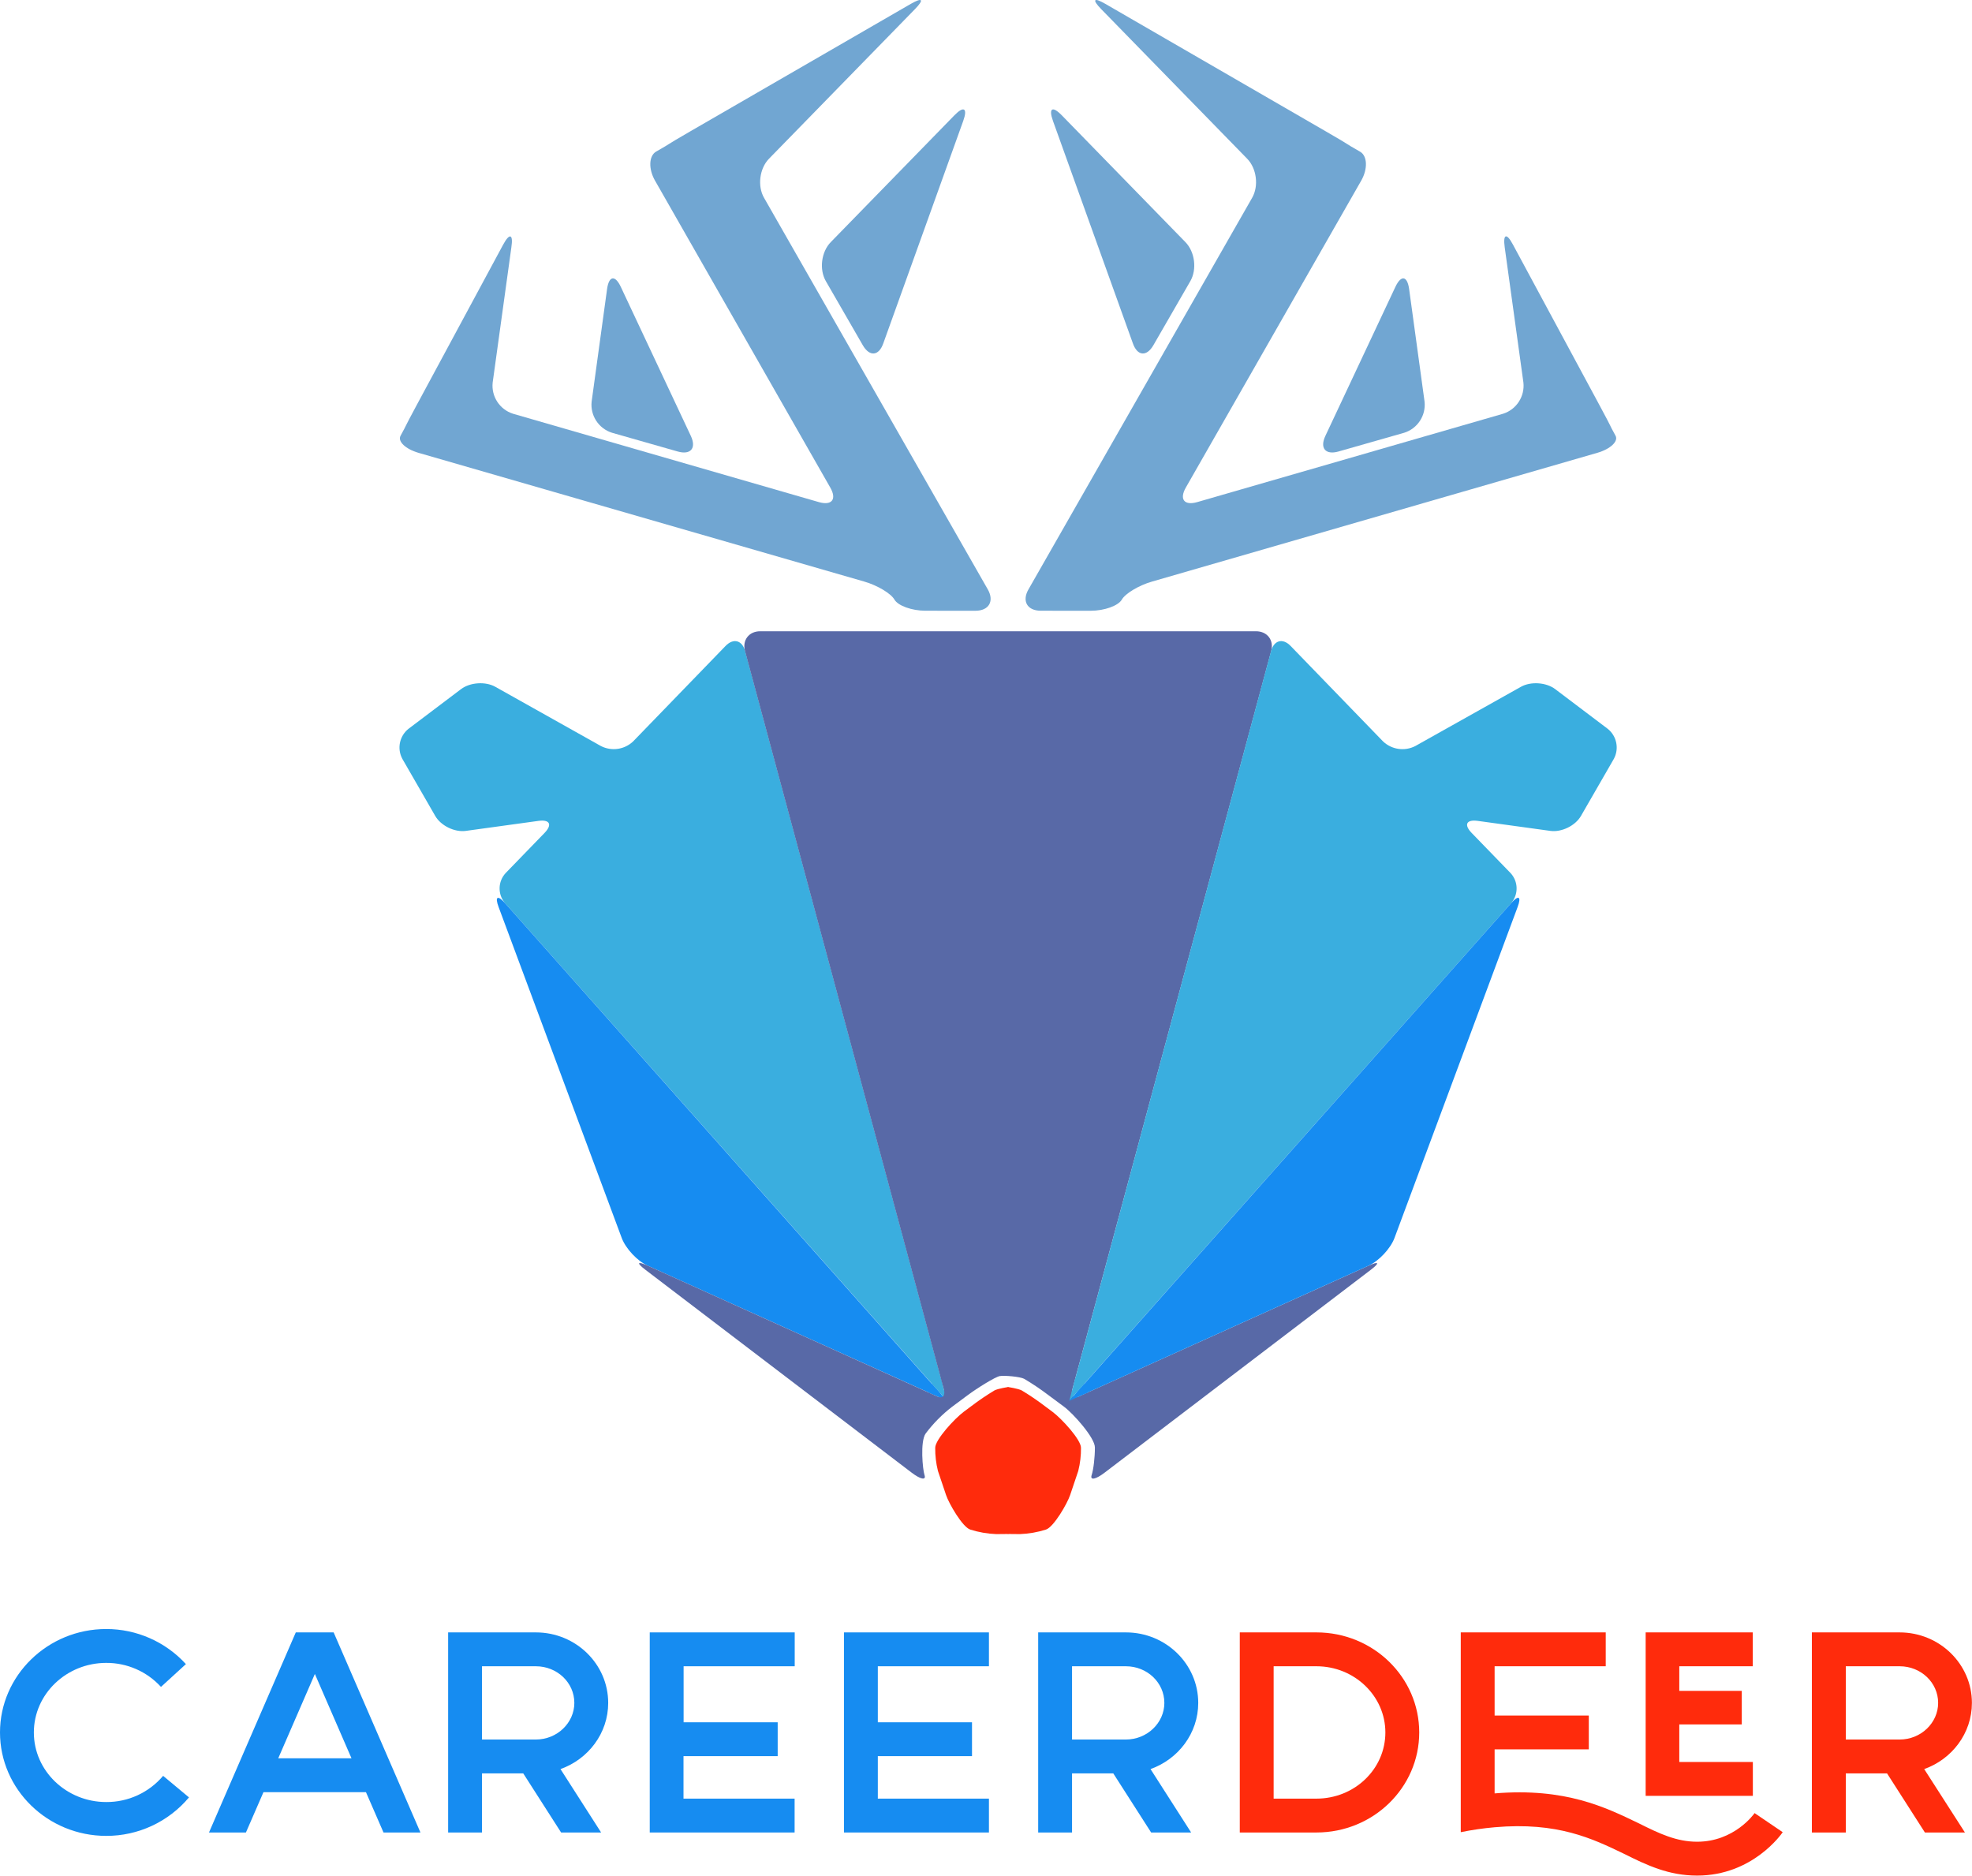
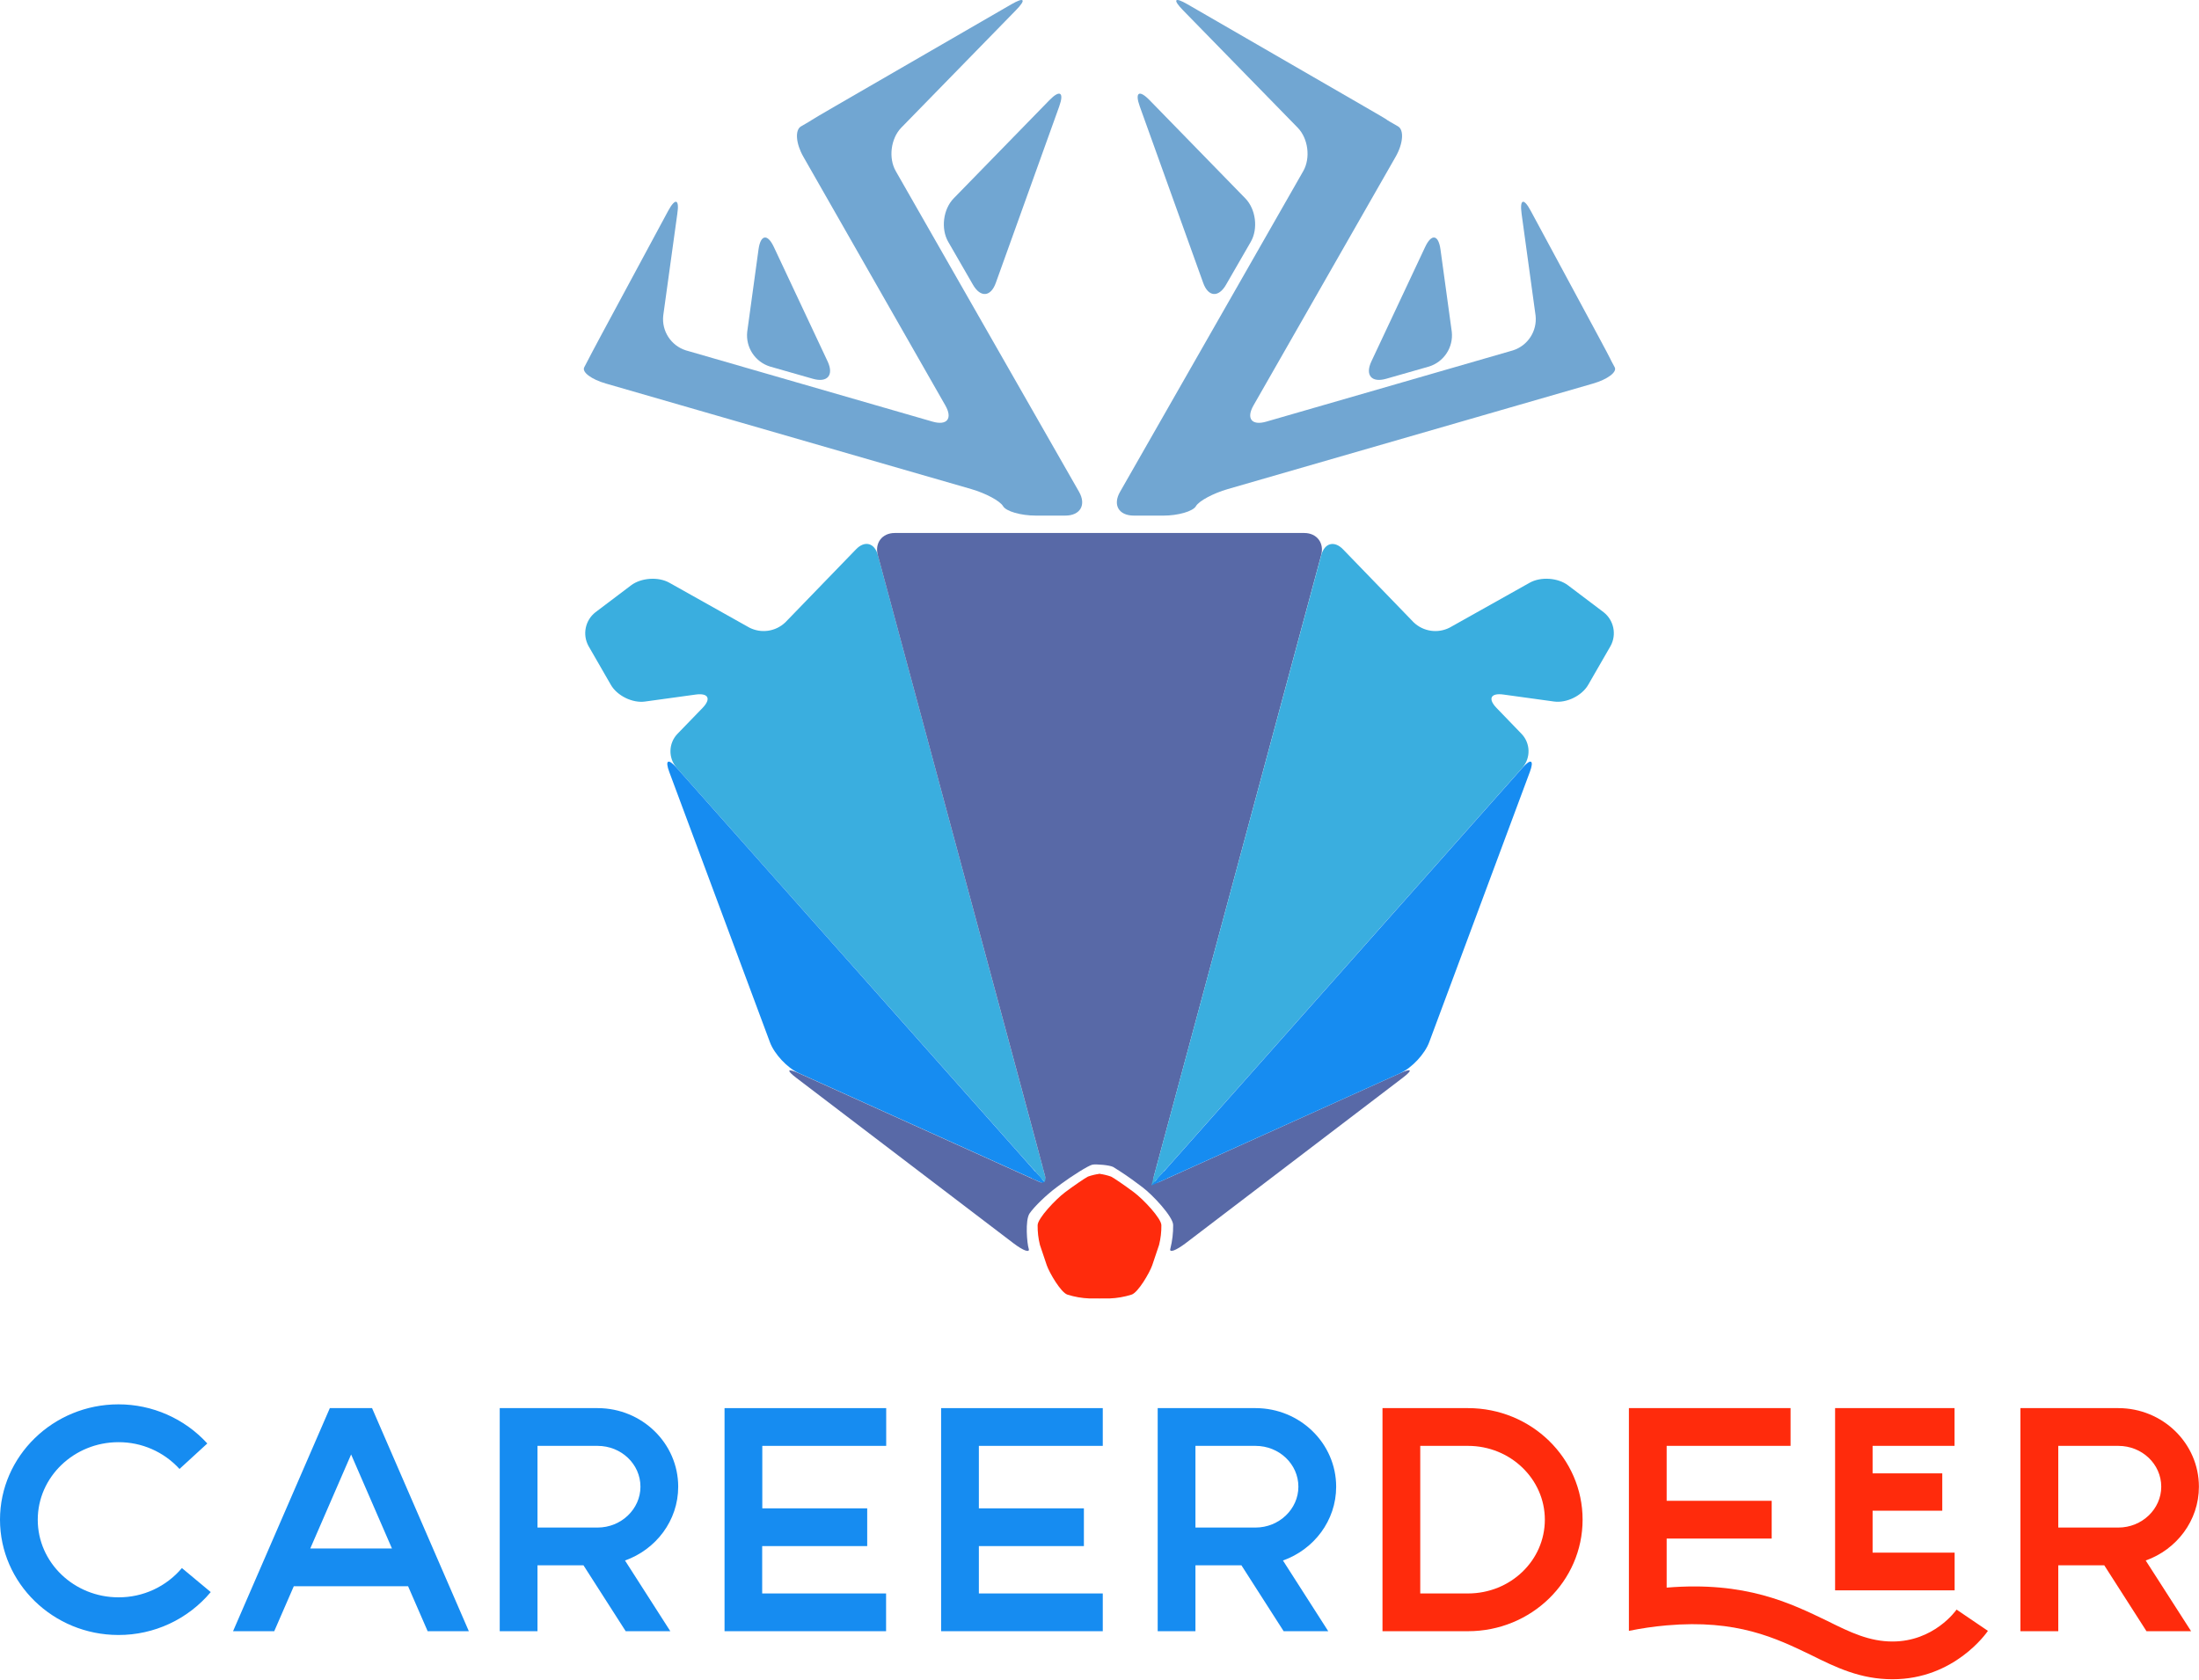
- <svg xmlns="http://www.w3.org/2000/svg" id="Layer_1" data-name="Layer 1" viewBox="0 0 961.04 913.94">
+ <svg xmlns="http://www.w3.org/2000/svg" id="Layer_1" data-name="Layer 1" viewBox="0 0 961.04 733.91">
  <defs>
    <style>.cls-1{fill:#3aaedf;}.cls-2{fill:#168cf1;}.cls-3{fill:#ff2b0c;}.cls-4{fill:#71a6d2;}.cls-5{fill:#5869a7;}</style>
  </defs>
-   <polygon class="cls-1" points="458.47 671.45 454.48 674.61 461.48 682.61 458.47 671.45" />
-   <polygon class="cls-2" points="454.13 674.33 461.48 682.61 452.32 678.47 454.13 674.33" />
-   <path class="cls-3" d="M491.4,675.85s.08,4.5.08,10v51.63c0,5.5,0,10-.08,10l-5.88.06a47.75,47.75,0,0,1-12.69-2.21c-3.79-1.25-10.36-12.62-11.78-16.84l-3.95-11.73a44.22,44.22,0,0,1-1.33-11.28c0-4,9.49-14.27,13.91-17.55l3.79-2.82a124.14,124.14,0,0,1,11.21-7.6C486.44,676.62,491.35,675.85,491.4,675.85Z" />
-   <path class="cls-4" d="M451,297.6c-6.6,0-13.39-2.44-15.1-5.43s-8.29-6.92-14.63-8.76L204,220.67c-6.34-1.83-10.3-5.57-8.8-8.32s2.68-5,2.63-5,2.46-4.8,5.59-10.61l41.79-77.53c3.13-5.81,5-5.21,4,1.32l-9.11,65.89A14.32,14.32,0,0,0,250,201.6l149.05,43.06c6.34,1.83,8.85-1.36,5.57-7.09L319.21,88c-3.27-5.73-3-12.09.55-14.13s6.49-3.77,6.47-3.84,4.63-2.83,10.35-6.13L443.89,1.88c5.71-3.3,6.62-2.14,2,2.58L374.76,77.35c-4.61,4.72-5.7,13.28-2.43,19L481.39,287.19c3.27,5.73.55,10.42-6,10.42Z" />
-   <path class="cls-4" d="M469.43,58.9c2.23-6.21.28-7.43-4.32-2.7L404.85,118c-4.61,4.73-5.68,13.27-2.38,19l18,31.21c3.3,5.72,7.82,5.31,10-.9Z" />
-   <path class="cls-4" d="M302.58,139.86c-2.8-6-5.83-5.51-6.73,1l-7.52,54.83a14.29,14.29,0,0,0,9.91,15.18l32,9.13c6.35,1.81,9.24-1.59,6.44-7.57Z" />
-   <path class="cls-1" d="M246.12,440.08a11,11,0,0,1,.31-14.66l19-19.6c3.83-4,2.5-6.57-3-5.82L227,404.88c-5.45.75-12.16-2.53-14.9-7.3l-16-27.77a11.65,11.65,0,0,1,3-14.69l25.58-19.32c4.39-3.32,11.9-3.83,16.7-1.14l51.51,28.89a13.72,13.72,0,0,0,15.68-2.29l45-46.47c3.83-4,8.13-2.84,9.56,2.47l95.8,355.69c1.43,5.31-.39,6.29-4,2.18Z" />
-   <path class="cls-2" d="M457.81,678.47c2,2.28-.43,2.28-5.44,0L315.59,616.72c-5-2.26-10.68-8.33-12.6-13.49L243,442c-1.92-5.15-.5-6,3.15-1.89L447.49,666.85Z" />
-   <path class="cls-5" d="M532,718.81c.9-2.66,1.61-8.74,1.59-13.51S523,688.76,518.56,685.48l-7.7-5.72a124.53,124.53,0,0,0-11.76-7.9c-2.05-1.06-9.63-1.7-11.86-1.32s-11.1,5.93-15.51,9.21l-7.7,5.72a67.9,67.9,0,0,0-12.95,13.1c-2.71,3.93-1.42,17.57-.52,20.22s-1.95,2.11-6.32-1.23L314.43,618.66c-4.37-3.33-3.85-4.21,1.16-1.95l127.61,57.63,13.69,6.19c2.52,1.14,3.9-.44,3.07-3.51l-4.11-15.24L363.08,317.26c-1.43-5.31,1.9-9.66,7.4-9.66H612.1c5.5,0,8.83,4.35,7.4,9.66L526.71,661.79,522.6,677c-.83,3.07.56,4.65,3.07,3.51l13.69-6.19L667,616.72c5-2.26,5.53-1.39,1.16,1.95L538.35,717.58C534,720.92,531.13,721.47,532,718.81Z" />
-   <polygon class="cls-1" points="524.1 671.45 528.1 674.61 521.1 682.61 524.1 671.45" />
-   <polygon class="cls-2" points="528.45 674.33 521.1 682.61 530.26 678.47 528.45 674.33" />
-   <path class="cls-4" d="M507.23,297.6c-6.6,0-9.32-4.69-6-10.42L610.24,96.35c3.27-5.73,2.18-14.28-2.43-19L536.68,4.46c-4.61-4.72-3.71-5.88,2-2.58L646,63.94c5.71,3.3,10.37,6.06,10.35,6.13s2.89,1.8,6.47,3.84,3.83,8.4.55,14.13L577.91,237.57c-3.27,5.73-.77,8.92,5.57,7.09L732.54,201.6a14.32,14.32,0,0,0,9.88-15.22l-9.11-65.89c-.9-6.54.92-7.13,4-1.32l41.79,77.53c3.13,5.81,5.65,10.59,5.59,10.61s1.13,2.29,2.63,5-2.46,6.48-8.8,8.32L561.34,283.42c-6.34,1.83-12.92,5.77-14.63,8.76s-8.5,5.43-15.1,5.43Z" />
-   <path class="cls-4" d="M513.15,58.9c-2.23-6.21-.28-7.43,4.32-2.7L577.72,118c4.61,4.73,5.68,13.27,2.38,19l-18,31.21c-3.3,5.72-7.82,5.31-10-.9Z" />
-   <path class="cls-4" d="M680,139.86c2.8-6,5.83-5.51,6.73,1l7.52,54.83a14.29,14.29,0,0,1-9.91,15.18l-32,9.13c-6.35,1.81-9.24-1.59-6.44-7.57Z" />
-   <path class="cls-1" d="M736.46,440.08a11,11,0,0,0-.31-14.66l-19-19.6c-3.83-4-2.5-6.57,3-5.82l35.43,4.88c5.45.75,12.16-2.53,14.9-7.3l16-27.77a11.65,11.65,0,0,0-3-14.69L757.92,335.8c-4.39-3.32-11.9-3.83-16.7-1.14l-51.51,28.89A13.72,13.72,0,0,1,674,361.26l-45-46.47c-3.83-4-8.13-2.84-9.56,2.47L523.7,672.95c-1.43,5.31.39,6.29,4,2.18Z" />
-   <path class="cls-2" d="M524.77,678.47c-2,2.28.43,2.28,5.44,0L667,616.72c5-2.26,10.68-8.33,12.6-13.49l60-161.26c1.92-5.15.5-6-3.15-1.89L535.09,666.85Z" />
-   <path class="cls-3" d="M491.18,675.85s-.08,4.5-.08,10v51.63c0,5.5,0,10,.08,10l5.88.06a47.75,47.75,0,0,0,12.69-2.21c3.79-1.25,10.36-12.62,11.78-16.84l3.95-11.73a44.22,44.22,0,0,0,1.33-11.28c0-4-9.49-14.27-13.91-17.55l-3.79-2.82a124.14,124.14,0,0,0-11.21-7.6C496.14,676.62,491.22,675.85,491.18,675.85Z" />
-   <path class="cls-2" d="M0,844.19c0-27.75,23.25-50.4,51.75-50.4a52.54,52.54,0,0,1,38.85,17.1L78.45,822a35.86,35.86,0,0,0-26.7-11.7c-19.35,0-35.25,15.15-35.25,33.9s15.9,33.9,35.25,33.9A36,36,0,0,0,79.5,865.34l12.6,10.5a52.42,52.42,0,0,1-40.35,18.75C23.25,894.59,0,871.94,0,844.19Z" />
-   <path class="cls-2" d="M204.9,892.94h-18l-8.55-19.65H128.4l-8.55,19.65h-18l42.3-97.5H162.6Zm-33.6-36.15-17.85-41.1-17.85,41.1Z" />
-   <path class="cls-2" d="M292.95,892.94h-19.5L255,864.14H234.9v28.8H218.4v-97.5h42.75c19.5,0,35.25,15.45,35.25,34.35,0,14.85-9.75,27.45-23.25,32.25Zm-31.8-45.3c10.35,0,18.75-8.1,18.75-17.85,0-9.9-8.4-17.85-18.75-17.85H234.9v35.7Z" />
-   <path class="cls-2" d="M333.15,811.94v27.3H379v16.5h-45.9v20.7h54.15v16.5H316.65v-97.5h70.65v16.5Z" />
-   <path class="cls-2" d="M427.8,811.94v27.3h45.9v16.5H427.8v20.7h54.15v16.5H411.3v-97.5h70.65v16.5Z" />
-   <path class="cls-2" d="M580.49,892.94H561l-18.45-28.8h-20.1v28.8h-16.5v-97.5H548.7c19.5,0,35.25,15.45,35.25,34.35,0,14.85-9.75,27.45-23.25,32.25Zm-31.8-45.3c10.35,0,18.75-8.1,18.75-17.85,0-9.9-8.4-17.85-18.75-17.85H522.45v35.7Z" />
-   <path class="cls-3" d="M604.2,892.94v-97.5h37.35c27.75,0,50.1,21.9,50.1,48.75s-22.35,48.75-50.1,48.75Zm37.35-16.5c18.6,0,33.6-14.4,33.6-32.25,0-17.7-15-32.25-33.6-32.25H620.7v64.5Z" />
-   <path class="cls-3" d="M868.79,892.79c-.6.9-14.7,21.15-41.7,21.15-13.95,0-24.6-5.1-35.7-10.65-15.3-7.35-32.25-15.6-63-12.9a146.26,146.26,0,0,0-16.5,2.4V795.44h70.65v16.5H728.39v24h45.9v16.5h-45.9v21.45c34.5-2.85,54,6.75,70.2,14.55,10.2,5.1,18.45,9,28.5,9,18,0,27.6-13.35,28-13.95Zm-14.55-17.7H802V795.44h52.2v16.5H818.39v12h30.45v16.35H818.39v18.3h35.85Z" />
-   <path class="cls-3" d="M957.59,892.94h-19.5l-18.45-28.8h-20.1v28.8H883v-97.5h42.75c19.5,0,35.25,15.45,35.25,34.35,0,14.85-9.75,27.45-23.25,32.25Zm-31.8-45.3c10.35,0,18.75-8.1,18.75-17.85,0-9.9-8.4-17.85-18.75-17.85H899.54v35.7Z" />
+   <polygon class="cls-1" points="455.56 509.66 452.53 512.06 457.85 518.14 455.56 509.66" />
+   <polygon class="cls-2" points="452.26 511.85 457.85 518.14 450.88 515 452.26 511.85" />
+   <path class="cls-3" d="M480.6,513s.06,4.5.06,10v34.48c0,5.5,0,10-.06,10l-4.47,0a36.32,36.32,0,0,1-9.65-1.68c-2.88-.95-7.88-9.6-9-12.81l-3-8.92a33.63,33.63,0,0,1-1-8.58c0-3,7.87-11.33,12-14.42s8.64-6.16,10-6.85A25.21,25.21,0,0,1,480.6,513Z" />
+   <path class="cls-4" d="M452.73,225.34c-6.6,0-13.06-1.86-14.36-4.13s-7.55-5.62-13.89-7.46L264.8,167.63c-6.34-1.83-10.6-5-9.46-7.12s2-3.81,2-3.83,2.49-4.79,5.62-10.6L292,92.17c3.13-5.81,5-5.21,4,1.32l-6.14,44.41a14.32,14.32,0,0,0,9.88,15.22l107.83,31.15c6.34,1.83,8.85-1.36,5.57-7.09L351.08,68.47c-3.27-5.73-3.73-11.69-1-13.24S355,52.35,355,52.3s4.64-2.8,10.36-6.1L442,1.88c5.71-3.3,6.62-2.14,2,2.58L393.91,55.78c-4.61,4.72-5.7,13.28-2.43,19l80.09,140.14c3.27,5.73.55,10.42-6,10.42Z" />
+   <path class="cls-4" d="M462.92,46.51c2.23-6.21.28-7.43-4.32-2.7L416.79,86.7c-4.61,4.73-5.68,13.27-2.38,19l10.82,18.76c3.3,5.72,7.82,5.31,10-.9Z" />
+   <path class="cls-4" d="M338.23,108c-2.8-6-5.83-5.51-6.73,1l-4.94,36a14.29,14.29,0,0,0,9.91,15.18l18.8,5.37c6.35,1.81,9.24-1.59,6.44-7.57Z" />
+   <path class="cls-1" d="M295.66,335.49a11,11,0,0,1,.31-14.66l11.1-11.46c3.83-4,2.5-6.57-3-5.82l-22.2,3.06c-5.45.75-12.16-2.53-14.9-7.3l-9.79-17a11.65,11.65,0,0,1,3-14.69l15.63-11.81c4.39-3.32,11.9-3.83,16.7-1.14l35,19.63A13.72,13.72,0,0,0,343.21,272l30.88-31.9c3.83-4,8.13-2.84,9.56,2.47l71.61,265.88c1.43,5.31-.39,6.29-4,2.18Z" />
+   <path class="cls-2" d="M455.06,515c1.54,1.73-1.31,1.29-6.32-1l-99.65-45c-5-2.26-10.68-8.33-12.6-13.49l-44-118.15c-1.92-5.15-.5-6,3.15-1.89l150,168.88Z" />
+   <path class="cls-5" d="M511.5,545.67a40.13,40.13,0,0,0,1.21-10.27c0-3.63-9-13.22-13.38-16.5l-2-1.49A129.12,129.12,0,0,0,486.46,510c-1.56-.81-7.32-1.29-9-1s-9.31,5.15-13.72,8.43l-2,1.49c-4.42,3.28-9.71,8.4-11.77,11.39s-1.08,13.36-.4,15.38-2.34.95-6.71-2.38L347.92,471c-4.37-3.33-3.85-4.21,1.16-1.95l92.69,41.86,12.6,5.69c1.92.87,3-.34,2.34-2.67L453,500,383.64,242.6c-1.43-5.31,1.9-9.66,7.4-9.66H570c5.5,0,8.83,4.35,7.4,9.66L508.08,500l-3.75,13.9c-.63,2.33.42,3.54,2.34,2.67l12.6-5.69L612,469c5-2.26,5.53-1.39,1.16,1.95l-94.9,72.32C513.84,546.62,510.82,547.7,511.5,545.67Z" />
+   <polygon class="cls-1" points="505.48 509.66 508.51 512.06 503.19 518.14 505.48 509.66" />
+   <polygon class="cls-2" points="508.78 511.85 503.19 518.14 510.16 515 508.78 511.85" />
+   <path class="cls-4" d="M495.52,225.34c-6.6,0-9.32-4.69-6-10.42L569.56,74.79c3.27-5.73,2.18-14.28-2.43-19L517,4.46c-4.61-4.72-3.71-5.88,2-2.58L595.69,46.2c5.71,3.3,10.37,6,10.36,6.1s2.2,1.37,4.92,2.92,2.27,7.51-1,13.24L547.82,177.19c-3.27,5.73-.77,8.92,5.57,7.09l107.83-31.15a14.32,14.32,0,0,0,9.88-15.22L665,93.49c-.9-6.54.92-7.13,4-1.32l29.06,53.91c3.13,5.81,5.66,10.58,5.62,10.6s.86,1.74,2,3.83-3.12,5.29-9.46,7.12L536.55,213.76c-6.34,1.83-12.59,5.19-13.89,7.46s-7.76,4.13-14.36,4.13Z" />
+   <path class="cls-4" d="M498.12,46.51c-2.23-6.21-.28-7.43,4.32-2.7L544.25,86.7c4.61,4.73,5.68,13.27,2.38,19l-10.82,18.76c-3.3,5.72-7.82,5.31-10-.9Z" />
+   <path class="cls-4" d="M622.81,108c2.8-6,5.83-5.51,6.73,1l4.94,36a14.29,14.29,0,0,1-9.91,15.18l-18.8,5.37c-6.35,1.81-9.24-1.59-6.44-7.57Z" />
+   <path class="cls-1" d="M665.38,335.49a11,11,0,0,0-.31-14.66L654,309.36c-3.83-4-2.5-6.57,3-5.82l22.2,3.06c5.45.75,12.16-2.53,14.9-7.3l9.79-17a11.65,11.65,0,0,0-3-14.69l-15.63-11.81c-4.39-3.32-11.9-3.83-16.7-1.14l-35,19.63A13.72,13.72,0,0,1,617.83,272L587,240.13c-3.83-4-8.13-2.84-9.56,2.47L505.79,508.49c-1.43,5.31.39,6.29,4,2.18Z" />
+   <path class="cls-2" d="M506,515c-1.54,1.73,1.31,1.29,6.32-1L612,469c5-2.26,10.68-8.33,12.6-13.49l44-118.15c1.92-5.15.5-6-3.15-1.89l-150,168.88Z" />
+   <path class="cls-3" d="M480.44,513s-.06,4.5-.06,10v34.48c0,5.5,0,10,.06,10l4.47,0a36.32,36.32,0,0,0,9.65-1.68c2.88-.95,7.88-9.6,9-12.81l3-8.92a33.63,33.63,0,0,0,1-8.58c0-3-7.87-11.33-12-14.42s-8.64-6.16-10-6.85A25.21,25.21,0,0,0,480.44,513Z" />
+   <path class="cls-2" d="M0,664.16c0-27.75,23.25-50.4,51.75-50.4a52.54,52.54,0,0,1,38.85,17.1L78.45,642a35.86,35.86,0,0,0-26.7-11.7c-19.35,0-35.25,15.15-35.25,33.9s15.9,33.9,35.25,33.9A36,36,0,0,0,79.5,685.31l12.6,10.5a52.42,52.42,0,0,1-40.35,18.75C23.25,714.56,0,691.91,0,664.16Z" />
+   <path class="cls-2" d="M204.9,712.91h-18l-8.55-19.65H128.4l-8.55,19.65h-18l42.3-97.5H162.6Zm-33.6-36.15-17.85-41.1-17.85,41.1Z" />
+   <path class="cls-2" d="M292.95,712.91h-19.5L255,684.11H234.9v28.8H218.4v-97.5h42.75c19.5,0,35.25,15.45,35.25,34.35,0,14.85-9.75,27.45-23.25,32.25Zm-31.8-45.3c10.35,0,18.75-8.1,18.75-17.85,0-9.9-8.4-17.85-18.75-17.85H234.9v35.7Z" />
+   <path class="cls-2" d="M333.15,631.91v27.3H379v16.5h-45.9v20.7h54.15v16.5H316.65v-97.5h70.65v16.5Z" />
+   <path class="cls-2" d="M427.8,631.91v27.3h45.9v16.5H427.8v20.7h54.15v16.5H411.3v-97.5h70.65v16.5Z" />
+   <path class="cls-2" d="M580.49,712.91H561l-18.45-28.8h-20.1v28.8h-16.5v-97.5H548.7c19.5,0,35.25,15.45,35.25,34.35,0,14.85-9.75,27.45-23.25,32.25Zm-31.8-45.3c10.35,0,18.75-8.1,18.75-17.85,0-9.9-8.4-17.85-18.75-17.85H522.45v35.7Z" />
+   <path class="cls-3" d="M604.2,712.91v-97.5h37.35c27.75,0,50.1,21.9,50.1,48.75s-22.35,48.75-50.1,48.75Zm37.35-16.5c18.6,0,33.6-14.4,33.6-32.25,0-17.7-15-32.25-33.6-32.25H620.7v64.5Z" />
+   <path class="cls-3" d="M868.79,712.76c-.6.9-14.7,21.15-41.7,21.15-13.95,0-24.6-5.1-35.7-10.65-15.3-7.35-32.25-15.6-63-12.9a146.26,146.26,0,0,0-16.5,2.4V615.41h70.65v16.5H728.39v24h45.9v16.5h-45.9v21.45c34.5-2.85,54,6.75,70.2,14.55,10.2,5.1,18.45,9,28.5,9,18,0,27.6-13.35,28-13.95Zm-14.55-17.7H802V615.41h52.2v16.5H818.39v12h30.45v16.35H818.39v18.3h35.85Z" />
+   <path class="cls-3" d="M957.59,712.91h-19.5l-18.45-28.8h-20.1v28.8H883v-97.5h42.75c19.5,0,35.25,15.45,35.25,34.35,0,14.85-9.75,27.45-23.25,32.25Zm-31.8-45.3c10.35,0,18.75-8.1,18.75-17.85,0-9.9-8.4-17.85-18.75-17.85H899.54v35.7Z" />
</svg>
